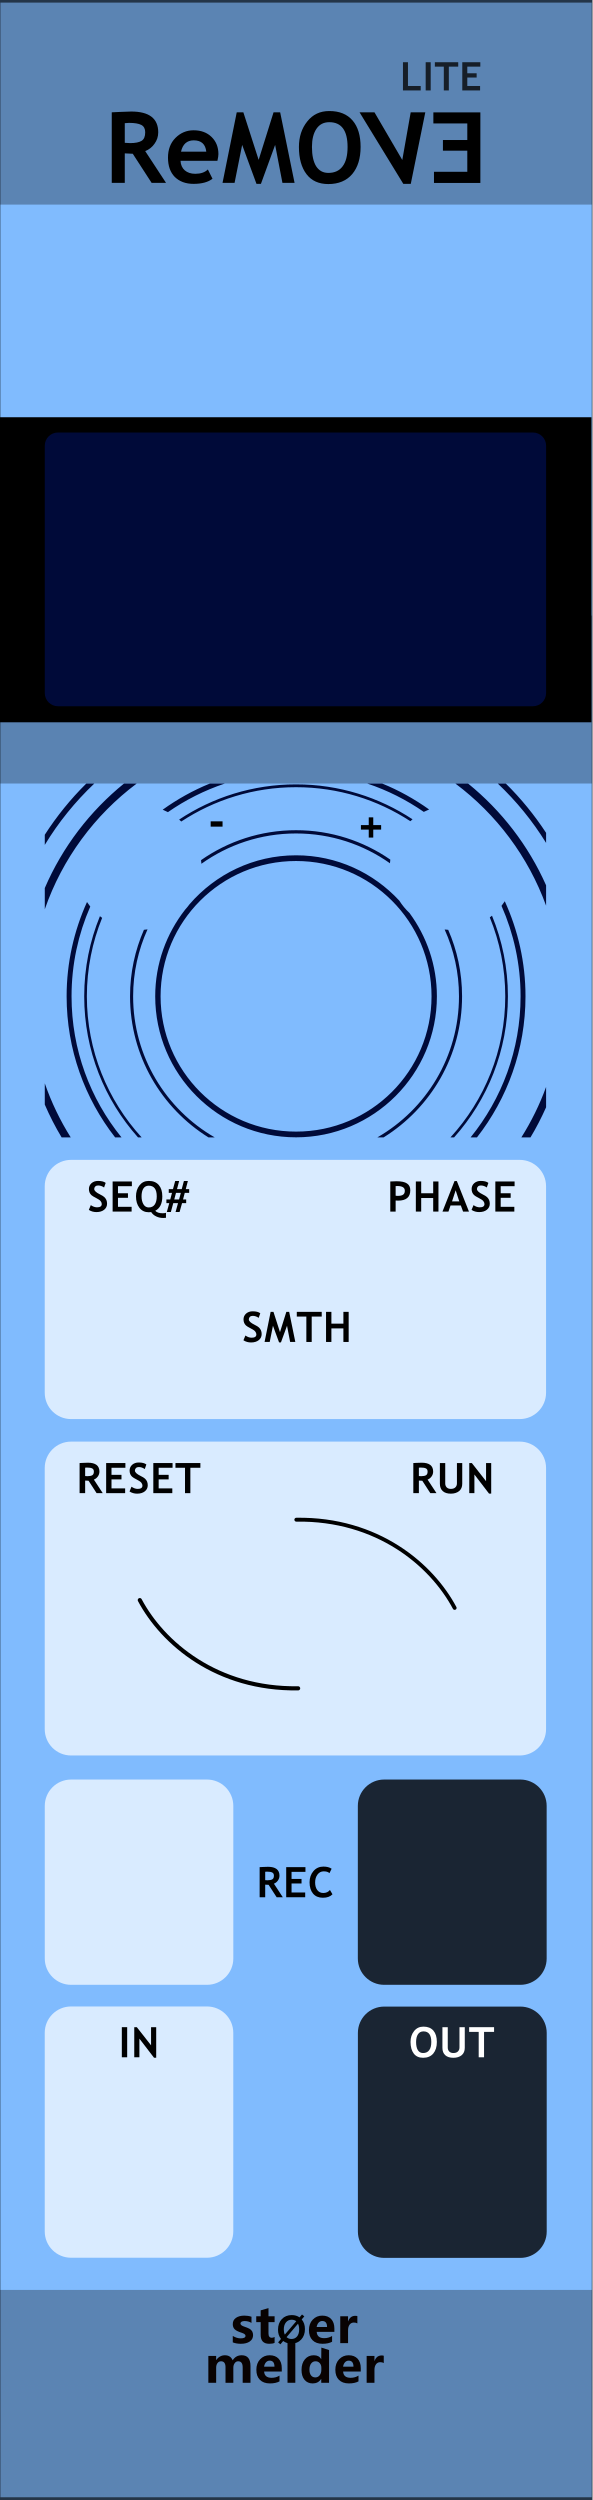
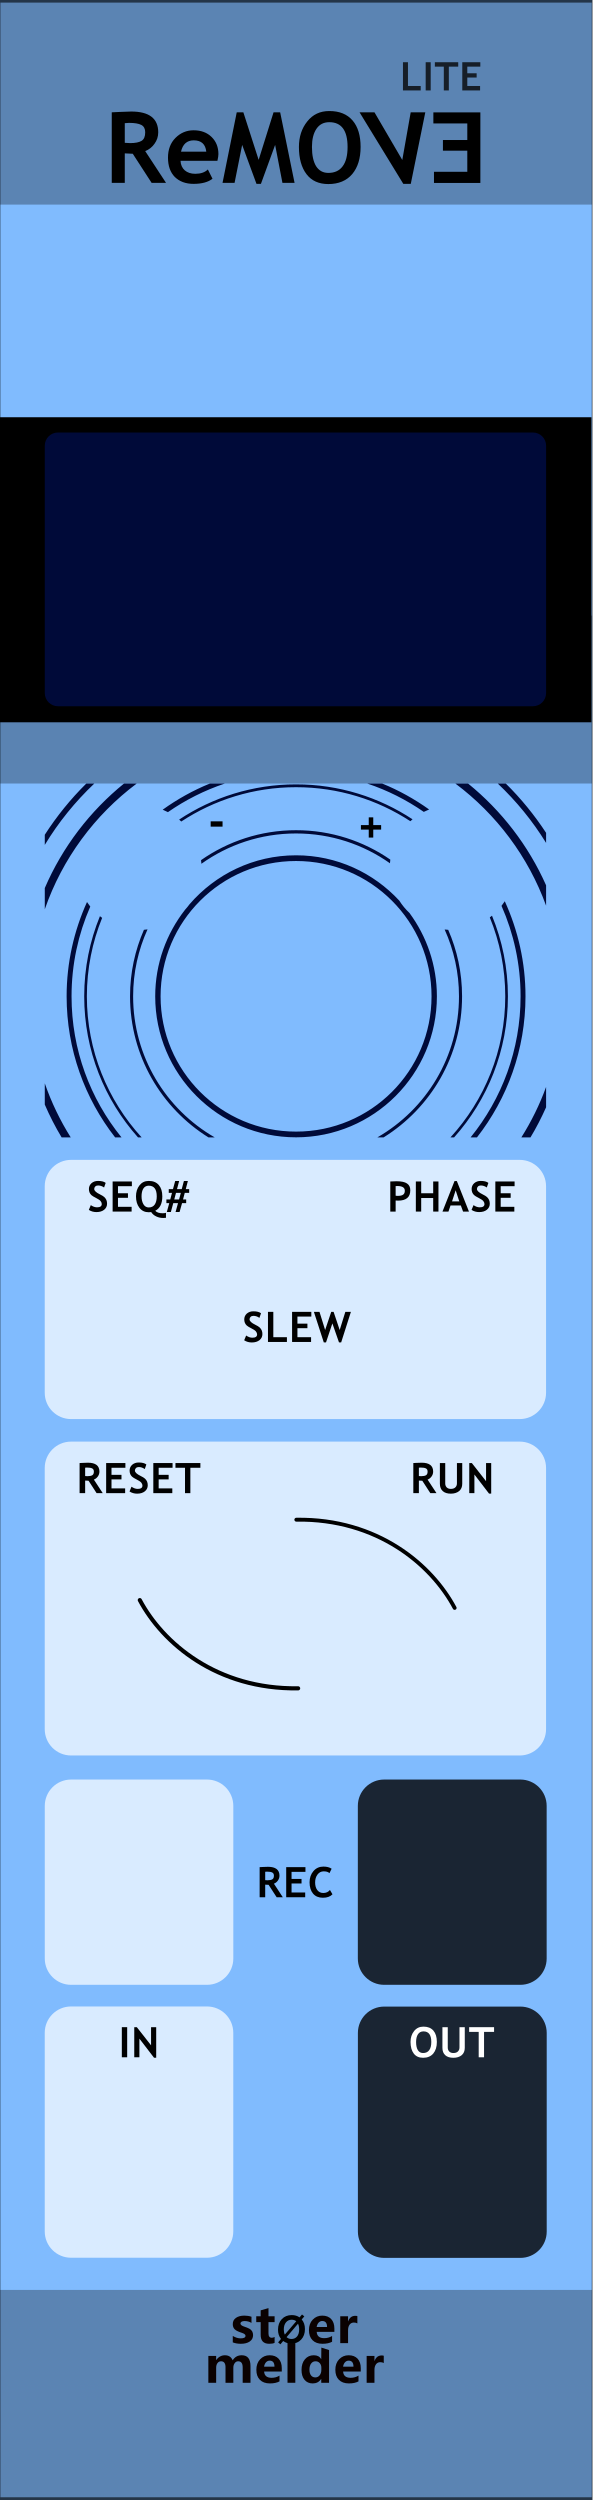
<svg xmlns="http://www.w3.org/2000/svg" width="100%" height="100%" viewBox="0 0 90 380" version="1.1" xml:space="preserve" style="fill-rule:evenodd;clip-rule:evenodd;stroke-linecap:round;stroke-linejoin:round;stroke-miterlimit:1.5;">
  <g id="panel" transform="matrix(0.834722,0,0,1.04324,-803.837,250.623)">
    <g transform="matrix(1.79701,0,0,0.958552,963,-240.242)">
      <rect x="0" y="0" width="60" height="380" style="fill:rgb(128,187,254);" />
    </g>
+     <g transform="matrix(0.637605,0,0,1.76292,982.149,-852.772)">
+       <rect x="-30.034" y="347.456" width="169.102" height="16.91" style="fill:rgb(4,4,4);fill-opacity:0.3;" />
+     </g>
+     <g transform="matrix(0.637605,0,0,1.81961,982.149,-538.829)">
+       <rect x="-30.034" y="347.456" width="169.102" height="16.91" style="fill:rgb(4,4,4);fill-opacity:0.3;" />
+     </g>
+     <g transform="matrix(4.81408,0,0,25.5659,783.013,-292.473)">
+       <rect x="37.388" y="2.043" width="22.397" height="14.247" style="fill:none;stroke:black;stroke-opacity:0.6;stroke-width:0.03px;" />
+     </g>
    <g transform="matrix(0.840359,0,0,0.840359,184.876,16.2108)">
      <g transform="matrix(1.198,0,0,0.958552,893.633,-224.914)">
        <g transform="matrix(9,0,0,9,64.0056,347.267)">
          <path d="M0.919,0L0.762,0L0.762,-0.308C0.762,-0.391 0.732,-0.432 0.671,-0.432C0.643,-0.432 0.62,-0.42 0.602,-0.395C0.583,-0.369 0.574,-0.339 0.574,-0.303L0.574,0L0.417,0L0.417,-0.312C0.417,-0.392 0.387,-0.432 0.327,-0.432C0.298,-0.432 0.274,-0.42 0.256,-0.396C0.238,-0.372 0.229,-0.341 0.229,-0.301L0.229,0L0.072,0L0.072,-0.54L0.229,-0.54L0.229,-0.456L0.231,-0.456C0.25,-0.486 0.275,-0.51 0.307,-0.528C0.338,-0.545 0.371,-0.553 0.405,-0.553C0.481,-0.553 0.533,-0.519 0.561,-0.451C0.603,-0.519 0.663,-0.553 0.743,-0.553C0.86,-0.553 0.919,-0.481 0.919,-0.335L0.919,0Z" style="fill:rgb(10,1,1);fill-rule:nonzero;" />
        </g>
        <g transform="matrix(9,0,0,9,72.978,347.267)">
          <path d="M0.551,-0.226L0.196,-0.226C0.201,-0.142 0.252,-0.1 0.347,-0.1C0.407,-0.1 0.459,-0.115 0.505,-0.144L0.505,-0.028C0.456,-0.001 0.391,0.013 0.312,0.013C0.226,0.013 0.159,-0.011 0.111,-0.06C0.063,-0.108 0.04,-0.176 0.04,-0.262C0.04,-0.348 0.065,-0.419 0.116,-0.472C0.167,-0.526 0.23,-0.553 0.307,-0.553C0.384,-0.553 0.443,-0.53 0.487,-0.484C0.53,-0.437 0.551,-0.374 0.551,-0.292L0.551,-0.226ZM0.404,-0.324C0.404,-0.405 0.372,-0.445 0.306,-0.445C0.279,-0.445 0.255,-0.434 0.234,-0.412C0.214,-0.39 0.201,-0.361 0.195,-0.324L0.404,-0.324Z" style="fill:rgb(10,1,1);fill-rule:nonzero;" />
        </g>
        <g transform="matrix(9,0,0,9,78.3513,347.267)">
          <rect x="0.069" y="-0.799" width="0.157" height="0.799" style="fill:rgb(10,1,1);fill-rule:nonzero;" />
        </g>
        <g transform="matrix(9,0,0,9,81.1494,347.267)">
          <path d="M0.593,0L0.436,0L0.436,-0.076L0.433,-0.076C0.395,-0.017 0.339,0.013 0.264,0.013C0.195,0.013 0.141,-0.011 0.1,-0.06C0.06,-0.108 0.04,-0.174 0.04,-0.258C0.04,-0.346 0.062,-0.418 0.108,-0.472C0.153,-0.526 0.212,-0.553 0.286,-0.553C0.356,-0.553 0.405,-0.528 0.433,-0.477L0.436,-0.477L0.438,-0.707L0.593,-0.658L0.593,0ZM0.438,-0.306C0.438,-0.342 0.427,-0.372 0.405,-0.396C0.383,-0.42 0.356,-0.432 0.323,-0.432C0.284,-0.432 0.254,-0.417 0.232,-0.386C0.21,-0.356 0.199,-0.315 0.199,-0.263C0.199,-0.213 0.21,-0.175 0.231,-0.148C0.252,-0.121 0.281,-0.108 0.318,-0.108C0.353,-0.108 0.382,-0.122 0.404,-0.15C0.427,-0.179 0.438,-0.215 0.438,-0.261L0.438,-0.306Z" style="fill:rgb(10,1,1);fill-rule:nonzero;" />
        </g>
        <g transform="matrix(9,0,0,9,87.2654,347.267)">
          <path d="M0.551,-0.226L0.196,-0.226C0.201,-0.142 0.252,-0.1 0.347,-0.1C0.407,-0.1 0.459,-0.115 0.505,-0.144L0.505,-0.028C0.456,-0.001 0.391,0.013 0.312,0.013C0.226,0.013 0.159,-0.011 0.111,-0.06C0.063,-0.108 0.04,-0.176 0.04,-0.262C0.04,-0.348 0.065,-0.419 0.116,-0.472C0.167,-0.526 0.23,-0.553 0.307,-0.553C0.384,-0.553 0.443,-0.53 0.487,-0.484C0.53,-0.437 0.551,-0.374 0.551,-0.292L0.551,-0.226ZM0.404,-0.324C0.404,-0.405 0.372,-0.445 0.306,-0.445C0.279,-0.445 0.255,-0.434 0.234,-0.412C0.214,-0.39 0.201,-0.361 0.195,-0.324L0.404,-0.324Z" style="fill:rgb(10,1,1);fill-rule:nonzero;" />
        </g>
        <g transform="matrix(9,0,0,9,92.6386,347.267)">
          <path d="M0.416,-0.397C0.397,-0.408 0.374,-0.414 0.346,-0.414C0.31,-0.414 0.282,-0.4 0.261,-0.373C0.24,-0.345 0.229,-0.308 0.229,-0.26L0.229,0L0.072,0L0.072,-0.54L0.229,-0.54L0.229,-0.438L0.231,-0.438C0.257,-0.512 0.305,-0.549 0.374,-0.549C0.392,-0.549 0.406,-0.547 0.416,-0.543L0.416,-0.397Z" style="fill:rgb(10,1,1);fill-rule:nonzero;" />
        </g>
      </g>
      <g transform="matrix(1.198,0,0,0.958552,893.495,-231.786)">
        <g transform="matrix(9,0,0,9,68.6657,347.267)">
          <path d="M0.058,-0.145C0.112,-0.112 0.165,-0.096 0.216,-0.096C0.281,-0.096 0.314,-0.113 0.314,-0.148C0.314,-0.173 0.287,-0.193 0.233,-0.21C0.166,-0.231 0.12,-0.254 0.095,-0.28C0.07,-0.305 0.058,-0.34 0.058,-0.383C0.058,-0.436 0.079,-0.478 0.122,-0.508C0.165,-0.538 0.221,-0.553 0.291,-0.553C0.34,-0.553 0.388,-0.546 0.434,-0.531L0.434,-0.407C0.392,-0.432 0.346,-0.444 0.295,-0.444C0.27,-0.444 0.25,-0.44 0.235,-0.431C0.22,-0.422 0.212,-0.41 0.212,-0.396C0.212,-0.371 0.235,-0.351 0.28,-0.335C0.329,-0.319 0.366,-0.304 0.39,-0.291C0.415,-0.278 0.434,-0.26 0.447,-0.238C0.459,-0.216 0.466,-0.191 0.466,-0.163C0.466,-0.107 0.444,-0.064 0.399,-0.033C0.354,-0.002 0.295,0.013 0.22,0.013C0.162,0.013 0.107,0.004 0.058,-0.015L0.058,-0.145Z" style="fill:rgb(10,1,1);fill-rule:nonzero;" />
        </g>
        <g transform="matrix(9,0,0,9,73.2436,347.267)">
          <path d="M0.39,-0.006C0.366,0.007 0.33,0.013 0.282,0.013C0.167,0.013 0.11,-0.047 0.11,-0.167L0.11,-0.422L0.021,-0.422L0.021,-0.54L0.11,-0.54L0.11,-0.659L0.267,-0.704L0.267,-0.54L0.39,-0.54L0.39,-0.422L0.267,-0.422L0.267,-0.195C0.267,-0.137 0.289,-0.108 0.335,-0.108C0.353,-0.108 0.371,-0.114 0.39,-0.124L0.39,-0.006Z" style="fill:rgb(10,1,1);fill-rule:nonzero;" />
        </g>
        <g transform="matrix(6.6,0,0,6.6,77.1051,347.267)">
          <path d="M0.106,0.032L0.043,-0.021L0.122,-0.115C0.067,-0.183 0.04,-0.268 0.04,-0.368C0.04,-0.487 0.075,-0.584 0.144,-0.658C0.213,-0.732 0.305,-0.769 0.418,-0.769C0.5,-0.769 0.571,-0.748 0.63,-0.706L0.698,-0.785L0.761,-0.733L0.689,-0.65C0.748,-0.581 0.778,-0.493 0.778,-0.384C0.778,-0.266 0.743,-0.17 0.674,-0.097C0.605,-0.023 0.516,0.013 0.406,0.013C0.32,0.013 0.246,-0.011 0.182,-0.059L0.106,0.032ZM0.54,-0.6C0.506,-0.628 0.463,-0.642 0.413,-0.642C0.349,-0.642 0.297,-0.617 0.258,-0.569C0.218,-0.52 0.199,-0.455 0.199,-0.375C0.199,-0.319 0.208,-0.273 0.227,-0.234L0.54,-0.6ZM0.275,-0.165C0.311,-0.131 0.356,-0.114 0.409,-0.114C0.473,-0.114 0.524,-0.137 0.563,-0.184C0.601,-0.231 0.62,-0.294 0.62,-0.374C0.62,-0.435 0.61,-0.488 0.588,-0.533L0.275,-0.165Z" style="fill-rule:nonzero;" />
        </g>
        <g transform="matrix(9,0,0,9,82.6053,347.267)">
          <path d="M0.551,-0.226L0.196,-0.226C0.201,-0.142 0.252,-0.1 0.347,-0.1C0.407,-0.1 0.459,-0.115 0.505,-0.144L0.505,-0.028C0.456,-0.001 0.391,0.013 0.312,0.013C0.226,0.013 0.159,-0.011 0.111,-0.06C0.063,-0.108 0.04,-0.176 0.04,-0.262C0.04,-0.348 0.065,-0.419 0.116,-0.472C0.167,-0.526 0.23,-0.553 0.307,-0.553C0.384,-0.553 0.443,-0.53 0.487,-0.484C0.53,-0.437 0.551,-0.374 0.551,-0.292L0.551,-0.226ZM0.404,-0.324C0.404,-0.405 0.372,-0.445 0.306,-0.445C0.279,-0.445 0.255,-0.434 0.234,-0.412C0.214,-0.39 0.201,-0.361 0.195,-0.324L0.404,-0.324Z" style="fill:rgb(10,1,1);fill-rule:nonzero;" />
        </g>
        <g transform="matrix(9,0,0,9,87.9786,347.267)">
          <path d="M0.416,-0.397C0.397,-0.408 0.374,-0.414 0.346,-0.414C0.31,-0.414 0.282,-0.4 0.261,-0.373C0.24,-0.345 0.229,-0.308 0.229,-0.26L0.229,0L0.072,0L0.072,-0.54L0.229,-0.54L0.229,-0.438L0.231,-0.438C0.257,-0.512 0.305,-0.549 0.374,-0.549C0.392,-0.549 0.406,-0.547 0.416,-0.543L0.416,-0.397Z" style="fill:rgb(10,1,1);fill-rule:nonzero;" />
        </g>
      </g>
    </g>
-     <g transform="matrix(0.637605,0,0,1.76292,982.149,-852.772)">
-       <rect x="-30.034" y="347.456" width="169.102" height="16.91" style="fill:rgb(4,4,4);fill-opacity:0.3;" />
-     </g>
-     <g transform="matrix(0.637605,0,0,1.81961,982.149,-538.829)">
-       <rect x="-30.034" y="347.456" width="169.102" height="16.91" style="fill:rgb(4,4,4);fill-opacity:0.3;" />
-     </g>
-     <g transform="matrix(0.637605,0,0,1.44687,982.149,-653.268)">
-       <rect x="-30.034" y="347.456" width="169.102" height="16.91" style="fill-opacity:0.3;" />
-     </g>
-     <g transform="matrix(4.81408,0,0,25.5659,783.013,-292.473)">
-       <rect x="37.388" y="2.043" width="22.397" height="14.247" style="fill:none;stroke:black;stroke-opacity:0.6;stroke-width:0.03px;" />
-     </g>
    <g transform="matrix(1,0,0,1,-53.5427,1.53318)">
      <g transform="matrix(1.198,0,0,0.958552,1033.44,-215.123)">
        <g transform="matrix(15,0,0,15,1.78687,0)">
          <path d="M0.477,0L0.286,-0.295C0.266,-0.296 0.24,-0.297 0.205,-0.299L0.205,0L0.073,0L0.073,-0.715C0.08,-0.715 0.108,-0.717 0.156,-0.719C0.204,-0.721 0.242,-0.723 0.271,-0.723C0.453,-0.723 0.544,-0.652 0.544,-0.512C0.544,-0.469 0.531,-0.431 0.506,-0.396C0.481,-0.361 0.45,-0.337 0.412,-0.322L0.623,0L0.477,0ZM0.205,-0.605L0.205,-0.406C0.229,-0.404 0.246,-0.403 0.259,-0.403C0.312,-0.403 0.351,-0.411 0.375,-0.426C0.4,-0.441 0.412,-0.47 0.412,-0.513C0.412,-0.548 0.399,-0.573 0.373,-0.587C0.346,-0.601 0.305,-0.608 0.248,-0.608C0.234,-0.608 0.22,-0.607 0.205,-0.605Z" style="fill-rule:nonzero;" />
        </g>
        <g transform="matrix(15,0,0,15,10.9495,0)">
          <path d="M0.533,-0.224L0.159,-0.224C0.161,-0.182 0.176,-0.15 0.202,-0.127C0.229,-0.104 0.264,-0.092 0.309,-0.092C0.364,-0.092 0.407,-0.107 0.436,-0.136L0.483,-0.042C0.44,-0.008 0.376,0.01 0.291,0.01C0.211,0.01 0.148,-0.014 0.101,-0.06C0.055,-0.107 0.032,-0.172 0.032,-0.256C0.032,-0.338 0.057,-0.405 0.108,-0.456C0.159,-0.507 0.22,-0.533 0.292,-0.533C0.367,-0.533 0.428,-0.51 0.474,-0.465C0.52,-0.42 0.543,-0.362 0.543,-0.292C0.543,-0.277 0.54,-0.254 0.533,-0.224ZM0.164,-0.316L0.42,-0.316C0.412,-0.392 0.37,-0.431 0.293,-0.431C0.224,-0.431 0.181,-0.392 0.164,-0.316Z" style="fill-rule:nonzero;" />
        </g>
        <g transform="matrix(15,0,0,15,19.5701,0)">
          <path d="M0.74,0L0.617,0L0.543,-0.385L0.399,0.01L0.354,0.01L0.209,-0.385L0.132,0L0.01,0L0.154,-0.715L0.221,-0.715L0.376,-0.233L0.527,-0.715L0.594,-0.715L0.74,0Z" style="fill-rule:nonzero;" />
        </g>
        <g transform="matrix(15,0,0,15,30.7468,0)">
          <path d="M0.039,-0.364C0.039,-0.466 0.067,-0.552 0.123,-0.622C0.179,-0.693 0.253,-0.728 0.347,-0.728C0.45,-0.728 0.528,-0.696 0.583,-0.632C0.637,-0.569 0.664,-0.479 0.664,-0.364C0.664,-0.249 0.636,-0.157 0.579,-0.089C0.522,-0.022 0.441,0.012 0.337,0.012C0.241,0.012 0.167,-0.021 0.116,-0.088C0.065,-0.155 0.039,-0.247 0.039,-0.364ZM0.171,-0.364C0.171,-0.28 0.185,-0.215 0.213,-0.169C0.242,-0.124 0.283,-0.101 0.337,-0.101C0.4,-0.101 0.449,-0.123 0.482,-0.168C0.516,-0.213 0.532,-0.278 0.532,-0.364C0.532,-0.531 0.47,-0.615 0.347,-0.615C0.29,-0.615 0.247,-0.593 0.216,-0.547C0.186,-0.502 0.171,-0.441 0.171,-0.364Z" style="fill-rule:nonzero;" />
        </g>
        <g transform="matrix(1.08,0,0.212557,1,-3.42363,0)">
          <g transform="matrix(15,0,0,15,42.7937,0)">
            <path d="M0.34,0.01L0.27,0.01L0.002,-0.715L0.142,-0.715L0.308,-0.232L0.482,-0.715L0.619,-0.715L0.34,0.01Z" style="fill-rule:nonzero;" />
          </g>
        </g>
      </g>
      <g transform="matrix(-1.24846,0,0,0.958552,1137.88,-215.113)">
        <g transform="matrix(15,0,0,15,26.031,0)">
          <path d="M0.2,-0.603L0.2,-0.435L0.437,-0.435L0.437,-0.327L0.2,-0.327L0.2,-0.113L0.524,-0.113L0.524,0L0.073,0L0.073,-0.715L0.53,-0.715L0.53,-0.603L0.2,-0.603Z" style="fill-rule:nonzero;" />
        </g>
      </g>
    </g>
    <g transform="matrix(1.198,0,0,0.958552,949.063,-278.202)">
      <g transform="matrix(6,0,0,6,72.4448,53.3564)">
        <path d="M0.073,0L0.073,-0.715L0.2,-0.715L0.2,-0.113L0.523,-0.113L0.523,0L0.073,0Z" style="fill:rgb(5,5,5);fill-opacity:0.8;fill-rule:nonzero;" />
      </g>
      <g transform="matrix(6,0,0,6,75.8812,53.3564)">
        <rect x="0.076" y="-0.715" width="0.127" height="0.715" style="fill:rgb(5,5,5);fill-opacity:0.8;fill-rule:nonzero;" />
      </g>
      <g transform="matrix(6,0,0,6,77.6711,53.3564)">
        <path d="M0.364,-0.603L0.364,0L0.237,0L0.237,-0.603L0.01,-0.603L0.01,-0.715L0.602,-0.715L0.602,-0.603L0.364,-0.603Z" style="fill:rgb(5,5,5);fill-opacity:0.8;fill-rule:nonzero;" />
      </g>
      <g transform="matrix(6,0,0,6,81.462,53.3564)">
        <path d="M0.2,-0.603L0.2,-0.435L0.437,-0.435L0.437,-0.327L0.2,-0.327L0.2,-0.113L0.524,-0.113L0.524,0L0.073,0L0.073,-0.715L0.53,-0.715L0.53,-0.603L0.2,-0.603Z" style="fill:rgb(5,5,5);fill-opacity:0.8;fill-rule:nonzero;" />
      </g>
    </g>
+     <g transform="matrix(0.637605,0,0,1.44687,982.149,-653.268)">
+       <rect x="-30.034" y="347.456" width="169.102" height="16.91" style="fill-opacity:0.3;" />
+     </g>
    <g transform="matrix(0.5054,0,0,1.3673,1025.59,-25.7084)">
      <path d="M73.138,59.728C73.138,58.18 68.889,56.924 63.656,56.924L14.589,56.924C9.355,56.924 5.107,58.18 5.107,59.728L5.107,80.9C5.107,82.447 9.355,83.704 14.589,83.704L63.656,83.704C68.889,83.704 73.138,82.447 73.138,80.9L73.138,59.728Z" style="fill-opacity:0.8;" />
    </g>
    <g transform="matrix(1.198,0,0,0.958552,995.641,9.76887)">
      <g transform="matrix(6.4,0,0,6.4,34.9056,51.8924)">
        <path d="M0.039,-0.364C0.039,-0.466 0.067,-0.552 0.123,-0.622C0.179,-0.693 0.253,-0.728 0.347,-0.728C0.45,-0.728 0.528,-0.696 0.583,-0.632C0.637,-0.569 0.664,-0.479 0.664,-0.364C0.664,-0.249 0.636,-0.157 0.579,-0.089C0.522,-0.022 0.441,0.012 0.337,0.012C0.241,0.012 0.167,-0.021 0.116,-0.088C0.065,-0.155 0.039,-0.247 0.039,-0.364ZM0.171,-0.364C0.171,-0.28 0.185,-0.215 0.213,-0.169C0.242,-0.124 0.283,-0.101 0.337,-0.101C0.4,-0.101 0.449,-0.123 0.482,-0.168C0.516,-0.213 0.532,-0.278 0.532,-0.364C0.532,-0.531 0.47,-0.615 0.347,-0.615C0.29,-0.615 0.247,-0.593 0.216,-0.547C0.186,-0.502 0.171,-0.441 0.171,-0.364Z" style="fill:white;fill-rule:nonzero;" />
      </g>
      <g transform="matrix(6.4,0,0,6.4,39.5336,51.8924)">
        <path d="M0.073,-0.715L0.2,-0.715L0.2,-0.23C0.2,-0.192 0.212,-0.161 0.235,-0.137C0.259,-0.113 0.291,-0.101 0.332,-0.101C0.378,-0.101 0.414,-0.112 0.439,-0.136C0.465,-0.16 0.478,-0.192 0.478,-0.233L0.478,-0.715L0.604,-0.715L0.604,-0.223C0.604,-0.15 0.58,-0.092 0.531,-0.05C0.481,-0.009 0.415,0.012 0.333,0.012C0.25,0.012 0.186,-0.008 0.141,-0.049C0.096,-0.09 0.073,-0.148 0.073,-0.224L0.073,-0.715Z" style="fill:white;fill-rule:nonzero;" />
      </g>
      <g transform="matrix(6.4,0,0,6.4,43.9991,51.8924)">
        <path d="M0.364,-0.603L0.364,0L0.237,0L0.237,-0.603L0.01,-0.603L0.01,-0.715L0.602,-0.715L0.602,-0.603L0.364,-0.603Z" style="fill:white;fill-rule:nonzero;" />
      </g>
    </g>
    <g transform="matrix(0.504663,0,0,1.36716,968.569,-25.7187)">
      <path d="M73.138,59.728C73.138,58.18 68.883,56.924 63.642,56.924L14.602,56.924C9.362,56.924 5.107,58.18 5.107,59.728L5.107,80.899C5.107,82.447 9.362,83.704 14.602,83.704L63.642,83.704C68.883,83.704 73.138,82.447 73.138,80.899L73.138,59.728Z" style="fill:white;fill-opacity:0.7;" />
    </g>
    <g transform="matrix(1.198,0,0,0.958552,938.901,9.76887)">
      <g transform="matrix(6.4,0,0,6.4,38.1466,51.8924)">
        <rect x="0.076" y="-0.715" width="0.127" height="0.715" style="fill-rule:nonzero;" />
      </g>
      <g transform="matrix(6.4,0,0,6.4,40.0559,51.8924)">
        <path d="M0.542,0.01L0.195,-0.443L0.195,0L0.073,0L0.073,-0.715L0.134,-0.715L0.472,-0.284L0.472,-0.715L0.594,-0.715L0.594,0.01L0.542,0.01Z" style="fill-rule:nonzero;" />
      </g>
    </g>
    <g transform="matrix(0.5054,0,0,1.1169,1025.58,-44.5347)">
      <path d="M73.138,60.357C73.138,58.462 68.889,56.924 63.656,56.924L14.589,56.924C9.355,56.924 5.107,58.462 5.107,60.357L5.107,80.271C5.107,82.166 9.355,83.704 14.589,83.704L63.656,83.704C68.889,83.704 73.138,82.166 73.138,80.271L73.138,60.357Z" style="fill-opacity:0.8;" />
    </g>
    <g transform="matrix(0.504663,0,0,1.1169,968.576,-44.5347)">
      <path d="M73.138,60.357C73.138,58.462 68.883,56.924 63.642,56.924L14.602,56.924C9.362,56.924 5.107,58.462 5.107,60.357L5.107,80.271C5.107,82.166 9.362,83.704 14.602,83.704L63.642,83.704C68.883,83.704 73.138,82.166 73.138,80.271L73.138,60.357Z" style="fill:white;fill-opacity:0.7;" />
    </g>
    <g transform="matrix(1.198,0,0,0.958552,967.339,-13.5484)">
      <g transform="matrix(6.4,0,0,6.4,35.3764,51.8924)">
        <path d="M0.477,0L0.286,-0.295C0.266,-0.296 0.24,-0.297 0.205,-0.299L0.205,0L0.073,0L0.073,-0.715C0.08,-0.715 0.108,-0.717 0.156,-0.719C0.204,-0.721 0.242,-0.723 0.271,-0.723C0.453,-0.723 0.544,-0.652 0.544,-0.512C0.544,-0.469 0.531,-0.431 0.506,-0.396C0.481,-0.361 0.45,-0.337 0.412,-0.322L0.623,0L0.477,0ZM0.205,-0.605L0.205,-0.406C0.229,-0.404 0.246,-0.403 0.259,-0.403C0.312,-0.403 0.351,-0.411 0.375,-0.426C0.4,-0.441 0.412,-0.47 0.412,-0.513C0.412,-0.548 0.399,-0.573 0.373,-0.587C0.346,-0.601 0.305,-0.608 0.248,-0.608C0.234,-0.608 0.22,-0.607 0.205,-0.605Z" style="fill-rule:nonzero;" />
      </g>
      <g transform="matrix(6.4,0,0,6.4,39.4137,51.8924)">
        <path d="M0.2,-0.603L0.2,-0.435L0.437,-0.435L0.437,-0.327L0.2,-0.327L0.2,-0.113L0.524,-0.113L0.524,0L0.073,0L0.073,-0.715L0.53,-0.715L0.53,-0.603L0.2,-0.603Z" style="fill-rule:nonzero;" />
      </g>
      <g transform="matrix(6.4,0,0,6.4,43.1824,51.8924)">
        <path d="M0.563,-0.677L0.511,-0.572C0.483,-0.601 0.437,-0.615 0.375,-0.615C0.315,-0.615 0.266,-0.59 0.228,-0.54C0.19,-0.49 0.171,-0.427 0.171,-0.35C0.171,-0.274 0.189,-0.213 0.224,-0.168C0.259,-0.123 0.306,-0.101 0.365,-0.101C0.433,-0.101 0.485,-0.125 0.523,-0.173L0.583,-0.07C0.531,-0.015 0.455,0.012 0.355,0.012C0.255,0.012 0.177,-0.021 0.122,-0.086C0.067,-0.152 0.039,-0.242 0.039,-0.355C0.039,-0.461 0.07,-0.55 0.131,-0.621C0.192,-0.692 0.271,-0.728 0.367,-0.728C0.449,-0.728 0.514,-0.711 0.563,-0.677Z" style="fill-rule:nonzero;" />
      </g>
    </g>
    <g transform="matrix(1.34186,0,0,1.41025,964.293,-151.519)">
      <path d="M73.138,59.642C73.138,58.142 71.537,56.924 69.566,56.924L8.678,56.924C6.707,56.924 5.107,58.142 5.107,59.642L5.107,80.985C5.107,82.486 6.707,83.704 8.678,83.704L69.566,83.704C71.537,83.704 73.138,82.486 73.138,80.985L73.138,59.642Z" style="fill:white;fill-opacity:0.7;" />
    </g>
    <g transform="matrix(1.198,0,0,0.958552,938.809,-113.45)">
      <g transform="matrix(6.4,0,0,6.4,33.4452,51.8924)">
        <path d="M0.039,-0.04L0.086,-0.153C0.136,-0.118 0.185,-0.101 0.234,-0.101C0.308,-0.101 0.346,-0.127 0.346,-0.179C0.346,-0.203 0.337,-0.226 0.319,-0.249C0.302,-0.271 0.266,-0.295 0.211,-0.323C0.156,-0.351 0.119,-0.373 0.1,-0.391C0.081,-0.409 0.066,-0.43 0.056,-0.454C0.046,-0.479 0.041,-0.506 0.041,-0.535C0.041,-0.59 0.061,-0.636 0.101,-0.673C0.142,-0.709 0.194,-0.728 0.257,-0.728C0.34,-0.728 0.401,-0.712 0.439,-0.681L0.401,-0.572C0.356,-0.604 0.309,-0.62 0.26,-0.62C0.23,-0.62 0.208,-0.612 0.192,-0.596C0.176,-0.581 0.167,-0.561 0.167,-0.536C0.167,-0.495 0.213,-0.452 0.304,-0.408C0.352,-0.385 0.386,-0.363 0.407,-0.344C0.428,-0.324 0.444,-0.301 0.456,-0.275C0.467,-0.248 0.472,-0.219 0.472,-0.187C0.472,-0.129 0.449,-0.081 0.404,-0.044C0.358,-0.007 0.297,0.012 0.22,0.012C0.153,0.012 0.093,-0.005 0.039,-0.04Z" style="fill-rule:nonzero;" />
      </g>
      <g transform="matrix(6.4,0,0,6.4,36.8451,51.8924)">
        <path d="M0.2,-0.603L0.2,-0.435L0.437,-0.435L0.437,-0.327L0.2,-0.327L0.2,-0.113L0.524,-0.113L0.524,0L0.073,0L0.073,-0.715L0.53,-0.715L0.53,-0.603L0.2,-0.603Z" style="fill-rule:nonzero;" />
      </g>
      <g transform="matrix(6.4,0,0,6.4,40.6137,51.8924)">
        <path d="M0.751,0.148C0.73,0.151 0.708,0.152 0.686,0.152C0.625,0.152 0.57,0.14 0.519,0.115C0.468,0.091 0.428,0.056 0.4,0.012C0.388,0.014 0.368,0.016 0.342,0.016C0.248,0.016 0.174,-0.02 0.12,-0.09C0.066,-0.16 0.039,-0.251 0.039,-0.361C0.039,-0.466 0.067,-0.553 0.122,-0.623C0.177,-0.693 0.25,-0.728 0.342,-0.728C0.445,-0.728 0.524,-0.696 0.58,-0.631C0.636,-0.566 0.664,-0.477 0.664,-0.361C0.664,-0.19 0.608,-0.076 0.496,-0.019C0.532,0.02 0.59,0.04 0.673,0.04C0.703,0.04 0.729,0.036 0.751,0.03L0.751,0.148ZM0.171,-0.361C0.171,-0.286 0.186,-0.224 0.216,-0.173C0.246,-0.123 0.288,-0.098 0.342,-0.098C0.404,-0.098 0.452,-0.121 0.484,-0.167C0.516,-0.213 0.532,-0.278 0.532,-0.361C0.532,-0.53 0.469,-0.615 0.342,-0.615C0.286,-0.615 0.243,-0.592 0.214,-0.547C0.185,-0.502 0.171,-0.44 0.171,-0.361Z" style="fill-rule:nonzero;" />
      </g>
      <g transform="matrix(6.4,0,0,6.4,45.2792,51.8924)">
        <path d="M0.573,-0.444L0.468,-0.444L0.427,-0.288L0.502,-0.288L0.502,-0.2L0.404,-0.2L0.345,0.01L0.25,0.01L0.308,-0.2L0.195,-0.2L0.138,0.01L0.042,0.01L0.1,-0.2L0.032,-0.2L0.032,-0.288L0.124,-0.288L0.165,-0.444L0.088,-0.444L0.088,-0.533L0.188,-0.533L0.241,-0.726L0.335,-0.726L0.284,-0.533L0.396,-0.533L0.448,-0.726L0.542,-0.726L0.492,-0.533L0.573,-0.533L0.573,-0.444ZM0.375,-0.444L0.26,-0.444L0.219,-0.288L0.333,-0.288L0.375,-0.444Z" style="fill-rule:nonzero;" />
      </g>
    </g>
    <g transform="matrix(1.198,0,0,0.958552,995.854,-113.45)">
      <g transform="matrix(6.4,0,0,6.4,31.4327,51.8924)">
        <path d="M0.2,-0.263L0.2,0L0.073,0L0.073,-0.715C0.158,-0.718 0.207,-0.72 0.222,-0.72C0.335,-0.72 0.417,-0.703 0.469,-0.668C0.522,-0.634 0.548,-0.579 0.548,-0.506C0.548,-0.342 0.451,-0.26 0.258,-0.26C0.243,-0.26 0.224,-0.261 0.2,-0.263ZM0.2,-0.605L0.2,-0.376C0.222,-0.374 0.239,-0.373 0.251,-0.373C0.309,-0.373 0.351,-0.382 0.378,-0.402C0.405,-0.421 0.418,-0.452 0.418,-0.496C0.418,-0.57 0.358,-0.607 0.239,-0.607C0.225,-0.607 0.213,-0.607 0.2,-0.605Z" style="fill-rule:nonzero;" />
      </g>
      <g transform="matrix(6.4,0,0,6.4,35.317,51.8924)">
        <path d="M0.485,0L0.485,-0.322L0.2,-0.322L0.2,0L0.073,0L0.073,-0.715L0.2,-0.715L0.2,-0.435L0.485,-0.435L0.485,-0.715L0.61,-0.715L0.61,0L0.485,0Z" style="fill-rule:nonzero;" />
      </g>
      <g transform="matrix(6.4,0,0,6.4,39.82,51.8924)">
        <path d="M0.491,0L0.438,-0.145L0.193,-0.145L0.144,0L0.002,0L0.288,-0.725L0.343,-0.725L0.631,0L0.491,0ZM0.315,-0.506L0.229,-0.242L0.401,-0.242L0.315,-0.506Z" style="fill-rule:nonzero;" />
      </g>
      <g transform="matrix(6.4,0,0,6.4,44.0011,51.8924)">
        <path d="M0.039,-0.04L0.086,-0.153C0.136,-0.118 0.185,-0.101 0.234,-0.101C0.308,-0.101 0.346,-0.127 0.346,-0.179C0.346,-0.203 0.337,-0.226 0.319,-0.249C0.302,-0.271 0.266,-0.295 0.211,-0.323C0.156,-0.351 0.119,-0.373 0.1,-0.391C0.081,-0.409 0.066,-0.43 0.056,-0.454C0.046,-0.479 0.041,-0.506 0.041,-0.535C0.041,-0.59 0.061,-0.636 0.101,-0.673C0.142,-0.709 0.194,-0.728 0.257,-0.728C0.34,-0.728 0.401,-0.712 0.439,-0.681L0.401,-0.572C0.356,-0.604 0.309,-0.62 0.26,-0.62C0.23,-0.62 0.208,-0.612 0.192,-0.596C0.176,-0.581 0.167,-0.561 0.167,-0.536C0.167,-0.495 0.213,-0.452 0.304,-0.408C0.352,-0.385 0.386,-0.363 0.407,-0.344C0.428,-0.324 0.444,-0.301 0.456,-0.275C0.467,-0.248 0.472,-0.219 0.472,-0.187C0.472,-0.129 0.449,-0.081 0.404,-0.044C0.358,-0.007 0.297,0.012 0.22,0.012C0.153,0.012 0.093,-0.005 0.039,-0.04Z" style="fill-rule:nonzero;" />
      </g>
      <g transform="matrix(6.4,0,0,6.4,47.401,51.8924)">
        <path d="M0.2,-0.603L0.2,-0.435L0.437,-0.435L0.437,-0.327L0.2,-0.327L0.2,-0.113L0.524,-0.113L0.524,0L0.073,0L0.073,-0.715L0.53,-0.715L0.53,-0.603L0.2,-0.603Z" style="fill-rule:nonzero;" />
      </g>
    </g>
    <g transform="matrix(1.198,0,0,0.958552,967.639,-94.4533)">
-       <g transform="matrix(6.4,0,0,6.4,32.8796,51.8924)">
-         <path d="M0.039,-0.04L0.086,-0.153C0.136,-0.118 0.185,-0.101 0.234,-0.101C0.308,-0.101 0.346,-0.127 0.346,-0.179C0.346,-0.203 0.337,-0.226 0.319,-0.249C0.302,-0.271 0.266,-0.295 0.211,-0.323C0.156,-0.351 0.119,-0.373 0.1,-0.391C0.081,-0.409 0.066,-0.43 0.056,-0.454C0.046,-0.479 0.041,-0.506 0.041,-0.535C0.041,-0.59 0.061,-0.636 0.101,-0.673C0.142,-0.709 0.194,-0.728 0.257,-0.728C0.34,-0.728 0.401,-0.712 0.439,-0.681L0.401,-0.572C0.356,-0.604 0.309,-0.62 0.26,-0.62C0.23,-0.62 0.208,-0.612 0.192,-0.596C0.176,-0.581 0.167,-0.561 0.167,-0.536C0.167,-0.495 0.213,-0.452 0.304,-0.408C0.352,-0.385 0.386,-0.363 0.407,-0.344C0.428,-0.324 0.444,-0.301 0.456,-0.275C0.467,-0.248 0.472,-0.219 0.472,-0.187C0.472,-0.129 0.449,-0.081 0.404,-0.044C0.358,-0.007 0.297,0.012 0.22,0.012C0.153,0.012 0.093,-0.005 0.039,-0.04Z" style="fill-rule:nonzero;" />
-       </g>
-       <g transform="matrix(6.4,0,0,6.4,36.2794,51.8924)">
-         <path d="M0.74,0L0.617,0L0.543,-0.385L0.399,0.01L0.354,0.01L0.209,-0.385L0.132,0L0.01,0L0.154,-0.715L0.221,-0.715L0.376,-0.233L0.527,-0.715L0.594,-0.715L0.74,0Z" style="fill-rule:nonzero;" />
-       </g>
-       <g transform="matrix(6.4,0,0,6.4,41.1762,51.8924)">
-         <path d="M0.364,-0.603L0.364,0L0.237,0L0.237,-0.603L0.01,-0.603L0.01,-0.715L0.602,-0.715L0.602,-0.603L0.364,-0.603Z" style="fill-rule:nonzero;" />
-       </g>
-       <g transform="matrix(6.4,0,0,6.4,45.2198,51.8924)">
-         <path d="M0.485,0L0.485,-0.322L0.2,-0.322L0.2,0L0.073,0L0.073,-0.715L0.2,-0.715L0.2,-0.435L0.485,-0.435L0.485,-0.715L0.61,-0.715L0.61,0L0.485,0Z" style="fill-rule:nonzero;" />
+       <g transform="matrix(6.4,0,0,6.4,32.9921,51.8924)">
+         <path d="M0.039,-0.04L0.086,-0.153C0.136,-0.118 0.185,-0.101 0.234,-0.101C0.308,-0.101 0.346,-0.127 0.346,-0.179C0.346,-0.203 0.337,-0.226 0.319,-0.249C0.302,-0.271 0.266,-0.295 0.211,-0.323C0.156,-0.351 0.119,-0.373 0.1,-0.391C0.081,-0.409 0.066,-0.43 0.056,-0.454C0.046,-0.479 0.041,-0.506 0.041,-0.535C0.041,-0.59 0.061,-0.636 0.101,-0.673C0.142,-0.709 0.194,-0.728 0.257,-0.728C0.34,-0.728 0.401,-0.712 0.439,-0.681L0.401,-0.572C0.356,-0.604 0.309,-0.62 0.26,-0.62C0.23,-0.62 0.208,-0.612 0.192,-0.596C0.176,-0.581 0.167,-0.561 0.167,-0.536C0.167,-0.495 0.213,-0.452 0.304,-0.408C0.352,-0.385 0.386,-0.363 0.407,-0.344C0.428,-0.324 0.444,-0.301 0.456,-0.275C0.467,-0.248 0.472,-0.219 0.472,-0.187C0.472,-0.129 0.449,-0.081 0.404,-0.044C0.358,-0.007 0.297,0.012 0.22,0.012C0.153,0.012 0.093,-0.005 0.039,-0.04Z" style="fill-rule:nonzero;" />
+       </g>
+       <g transform="matrix(6.4,0,0,6.4,36.3919,51.8924)">
+         <path d="M0.073,0L0.073,-0.715L0.2,-0.715L0.2,-0.113L0.523,-0.113L0.523,0L0.073,0Z" style="fill-rule:nonzero;" />
+       </g>
+       <g transform="matrix(6.4,0,0,6.4,40.0574,51.8924)">
+         <path d="M0.2,-0.603L0.2,-0.435L0.437,-0.435L0.437,-0.327L0.2,-0.327L0.2,-0.113L0.524,-0.113L0.524,0L0.073,0L0.073,-0.715L0.53,-0.715L0.53,-0.603L0.2,-0.603Z" style="fill-rule:nonzero;" />
+       </g>
+       <g transform="matrix(6.4,0,0,6.4,43.8261,51.8924)">
+         <path d="M0.65,0.01L0.598,0.01L0.441,-0.441L0.29,0.01L0.237,0.01L0.002,-0.715L0.135,-0.715L0.269,-0.284L0.414,-0.715L0.47,-0.715L0.615,-0.284L0.749,-0.715L0.881,-0.715L0.65,0.01Z" style="fill-rule:nonzero;" />
      </g>
    </g>
    <g transform="matrix(1.58488,0,0,1.65967,954.787,-273.918)">
      <rect x="5.107" y="56.924" width="68.031" height="26.78" />
    </g>
    <g transform="matrix(1.34186,0,0,1.4893,964.301,-261.996)">
      <path d="M73.138,58.211C73.138,57.5 72.337,56.924 71.352,56.924L6.892,56.924C5.907,56.924 5.107,57.5 5.107,58.211L5.107,82.417C5.107,83.127 5.907,83.704 6.892,83.704L71.352,83.704C72.337,83.704 73.138,83.127 73.138,82.417L73.138,58.211Z" style="fill:rgb(0,10,57);" />
    </g>
    <g transform="matrix(1.34186,0,0,1.70772,964.293,-127.403)">
      <path d="M73.138,59.169C73.138,57.93 71.537,56.924 69.566,56.924L8.678,56.924C6.707,56.924 5.107,57.93 5.107,59.169L5.107,81.459C5.107,82.698 6.707,83.704 8.678,83.704L69.566,83.704C71.537,83.704 73.138,82.698 73.138,81.459L73.138,59.169Z" style="fill:white;fill-opacity:0.7;" />
    </g>
    <g transform="matrix(1.198,0,0,0.958552,938.362,-72.4244)">
      <g transform="matrix(6.4,0,0,6.4,32.1965,51.8924)">
        <path d="M0.477,0L0.286,-0.295C0.266,-0.296 0.24,-0.297 0.205,-0.299L0.205,0L0.073,0L0.073,-0.715C0.08,-0.715 0.108,-0.717 0.156,-0.719C0.204,-0.721 0.242,-0.723 0.271,-0.723C0.453,-0.723 0.544,-0.652 0.544,-0.512C0.544,-0.469 0.531,-0.431 0.506,-0.396C0.481,-0.361 0.45,-0.337 0.412,-0.322L0.623,0L0.477,0ZM0.205,-0.605L0.205,-0.406C0.229,-0.404 0.246,-0.403 0.259,-0.403C0.312,-0.403 0.351,-0.411 0.375,-0.426C0.4,-0.441 0.412,-0.47 0.412,-0.513C0.412,-0.548 0.399,-0.573 0.373,-0.587C0.346,-0.601 0.305,-0.608 0.248,-0.608C0.234,-0.608 0.22,-0.607 0.205,-0.605Z" style="fill-rule:nonzero;" />
      </g>
      <g transform="matrix(6.4,0,0,6.4,36.2339,51.8924)">
        <path d="M0.2,-0.603L0.2,-0.435L0.437,-0.435L0.437,-0.327L0.2,-0.327L0.2,-0.113L0.524,-0.113L0.524,0L0.073,0L0.073,-0.715L0.53,-0.715L0.53,-0.603L0.2,-0.603Z" style="fill-rule:nonzero;" />
      </g>
      <g transform="matrix(6.4,0,0,6.4,40.0025,51.8924)">
        <path d="M0.039,-0.04L0.086,-0.153C0.136,-0.118 0.185,-0.101 0.234,-0.101C0.308,-0.101 0.346,-0.127 0.346,-0.179C0.346,-0.203 0.337,-0.226 0.319,-0.249C0.302,-0.271 0.266,-0.295 0.211,-0.323C0.156,-0.351 0.119,-0.373 0.1,-0.391C0.081,-0.409 0.066,-0.43 0.056,-0.454C0.046,-0.479 0.041,-0.506 0.041,-0.535C0.041,-0.59 0.061,-0.636 0.101,-0.673C0.142,-0.709 0.194,-0.728 0.257,-0.728C0.34,-0.728 0.401,-0.712 0.439,-0.681L0.401,-0.572C0.356,-0.604 0.309,-0.62 0.26,-0.62C0.23,-0.62 0.208,-0.612 0.192,-0.596C0.176,-0.581 0.167,-0.561 0.167,-0.536C0.167,-0.495 0.213,-0.452 0.304,-0.408C0.352,-0.385 0.386,-0.363 0.407,-0.344C0.428,-0.324 0.444,-0.301 0.456,-0.275C0.467,-0.248 0.472,-0.219 0.472,-0.187C0.472,-0.129 0.449,-0.081 0.404,-0.044C0.358,-0.007 0.297,0.012 0.22,0.012C0.153,0.012 0.093,-0.005 0.039,-0.04Z" style="fill-rule:nonzero;" />
      </g>
      <g transform="matrix(6.4,0,0,6.4,43.4024,51.8924)">
        <path d="M0.2,-0.603L0.2,-0.435L0.437,-0.435L0.437,-0.327L0.2,-0.327L0.2,-0.113L0.524,-0.113L0.524,0L0.073,0L0.073,-0.715L0.53,-0.715L0.53,-0.603L0.2,-0.603Z" style="fill-rule:nonzero;" />
      </g>
      <g transform="matrix(6.4,0,0,6.4,47.171,51.8924)">
        <path d="M0.364,-0.603L0.364,0L0.237,0L0.237,-0.603L0.01,-0.603L0.01,-0.715L0.602,-0.715L0.602,-0.603L0.364,-0.603Z" style="fill-rule:nonzero;" />
      </g>
    </g>
    <g transform="matrix(1.198,0,0,0.958552,995.954,-72.4244)">
      <g transform="matrix(6.4,0,0,6.4,34.8498,51.8924)">
        <path d="M0.477,0L0.286,-0.295C0.266,-0.296 0.24,-0.297 0.205,-0.299L0.205,0L0.073,0L0.073,-0.715C0.08,-0.715 0.108,-0.717 0.156,-0.719C0.204,-0.721 0.242,-0.723 0.271,-0.723C0.453,-0.723 0.544,-0.652 0.544,-0.512C0.544,-0.469 0.531,-0.431 0.506,-0.396C0.481,-0.361 0.45,-0.337 0.412,-0.322L0.623,0L0.477,0ZM0.205,-0.605L0.205,-0.406C0.229,-0.404 0.246,-0.403 0.259,-0.403C0.312,-0.403 0.351,-0.411 0.375,-0.426C0.4,-0.441 0.412,-0.47 0.412,-0.513C0.412,-0.548 0.399,-0.573 0.373,-0.587C0.346,-0.601 0.305,-0.608 0.248,-0.608C0.234,-0.608 0.22,-0.607 0.205,-0.605Z" style="fill-rule:nonzero;" />
      </g>
      <g transform="matrix(6.4,0,0,6.4,38.8872,51.8924)">
        <path d="M0.073,-0.715L0.2,-0.715L0.2,-0.23C0.2,-0.192 0.212,-0.161 0.235,-0.137C0.259,-0.113 0.291,-0.101 0.332,-0.101C0.378,-0.101 0.414,-0.112 0.439,-0.136C0.465,-0.16 0.478,-0.192 0.478,-0.233L0.478,-0.715L0.604,-0.715L0.604,-0.223C0.604,-0.15 0.58,-0.092 0.531,-0.05C0.481,-0.009 0.415,0.012 0.333,0.012C0.25,0.012 0.186,-0.008 0.141,-0.049C0.096,-0.09 0.073,-0.148 0.073,-0.224L0.073,-0.715Z" style="fill-rule:nonzero;" />
      </g>
      <g transform="matrix(6.4,0,0,6.4,43.3527,51.8924)">
        <path d="M0.542,0.01L0.195,-0.443L0.195,0L0.073,0L0.073,-0.715L0.134,-0.715L0.472,-0.284L0.472,-0.715L0.594,-0.715L0.594,0.01L0.542,0.01Z" style="fill-rule:nonzero;" />
      </g>
    </g>
    <g transform="matrix(1.198,0,0,0.958552,962.897,-239.854)">
      <path d="M45.127,230.596C57.485,230.412 65.715,237.465 69.193,244.006" style="fill:none;stroke:black;stroke-width:0.59px;" />
    </g>
    <g transform="matrix(-1.198,-1.17389e-16,1.46713e-16,-0.958552,1071.35,226.793)">
      <path d="M45.127,230.596C57.485,230.412 65.715,237.465 69.193,244.006" style="fill:none;stroke:black;stroke-width:0.63px;" />
    </g>
    <g id="path12649" transform="matrix(1.198,0,0,0.958552,963,-240.235)">
      <path d="M13.121,119.094C10.74,121.443 8.625,124.058 6.807,126.883L6.807,128.426C8.889,124.98 11.432,121.848 14.34,119.094L13.121,119.094ZM18.854,119.094C13.655,123.309 9.492,128.75 6.807,134.984L6.807,138.211C9.473,130.522 14.39,123.881 20.785,119.094L18.854,119.094ZM31.912,119.094C29.349,120.134 26.947,121.483 24.729,123.072C24.999,123.184 25.264,123.309 25.523,123.445C28.163,121.609 31.073,120.132 34.186,119.094L31.912,119.094ZM55.811,119.094C58.901,120.124 61.791,121.588 64.416,123.406C64.68,123.272 64.951,123.15 65.227,123.041C63.019,121.465 60.631,120.127 58.084,119.094L55.811,119.094ZM69.211,119.094C75.455,123.767 80.298,130.204 83.006,137.662L83.006,134.57C80.316,128.51 76.227,123.215 71.145,119.094L69.211,119.094ZM75.658,119.094C78.48,121.766 80.958,124.796 83.006,128.123L83.006,126.592C81.229,123.878 79.176,121.362 76.877,119.094L75.658,119.094ZM44.998,119.225C38.431,119.225 32.324,121.197 27.23,124.576C27.339,124.672 27.446,124.77 27.551,124.871C32.559,121.578 38.551,119.654 44.998,119.654C51.414,119.654 57.38,121.559 62.375,124.824C62.483,124.725 62.593,124.629 62.705,124.535C57.623,121.181 51.538,119.225 44.998,119.225ZM44.998,126.191C39.627,126.191 34.65,127.877 30.557,130.742C30.582,130.925 30.601,131.109 30.615,131.293C34.669,128.396 39.631,126.686 44.998,126.686C50.318,126.686 55.239,128.366 59.273,131.217C59.286,131.031 59.304,130.846 59.328,130.662C55.256,127.845 50.319,126.191 44.998,126.191ZM45,130.006C38.532,130.006 32.737,132.896 28.809,137.447C28.603,137.729 28.382,138 28.146,138.258C25.304,141.894 23.592,146.461 23.592,151.439C23.592,163.286 33.195,172.873 45,172.873C56.805,172.873 66.408,163.286 66.408,151.439C66.408,146.692 64.848,142.322 62.24,138.771C61.647,138.216 61.127,137.586 60.693,136.898C56.78,132.668 51.203,130.006 45,130.006ZM45,130.873C56.39,130.873 65.594,140.09 65.594,151.439C65.594,162.789 56.39,172.004 45,172.004C33.61,172.004 24.408,162.789 24.408,151.439C24.408,140.09 33.61,130.873 45,130.873ZM76.727,136.99C76.572,137.231 76.406,137.464 76.23,137.689C78.089,141.896 79.127,146.546 79.127,151.439C79.127,159.565 76.279,167.025 71.529,172.885L72.498,172.885C77.115,166.968 79.875,159.53 79.875,151.439C79.875,146.28 78.736,141.395 76.727,136.99ZM13.223,137.107C11.247,141.481 10.127,146.325 10.127,151.439C10.127,159.53 12.885,166.968 17.5,172.885L18.471,172.885C13.722,167.025 10.875,159.565 10.875,151.439C10.875,146.589 11.893,141.976 13.721,137.799C13.544,137.576 13.378,137.345 13.223,137.107ZM74.783,139.184C74.674,139.273 74.562,139.361 74.449,139.445C75.96,143.147 76.799,147.195 76.799,151.439C76.799,159.704 73.643,167.231 68.469,172.885L69.021,172.885C74.107,167.189 77.203,159.678 77.203,151.439C77.203,147.099 76.339,142.962 74.783,139.184ZM15.188,139.26C13.652,143.018 12.799,147.128 12.799,151.439C12.799,159.678 15.894,167.189 20.979,172.885L21.531,172.885C16.359,167.231 13.203,159.704 13.203,151.439C13.203,147.222 14.033,143.199 15.525,139.516C15.411,139.433 15.298,139.348 15.188,139.26ZM22.424,141.264C22.242,141.291 22.06,141.313 21.877,141.33C20.523,144.426 19.766,147.843 19.766,151.439C19.766,160.496 24.535,168.43 31.689,172.885L32.639,172.885C25.224,168.608 20.234,160.607 20.234,151.439C20.234,147.812 21.021,144.369 22.424,141.264ZM67.584,141.283C68.982,144.383 69.766,147.819 69.766,151.439C69.766,160.607 64.775,168.608 57.359,172.885L58.307,172.885C65.463,168.43 70.234,160.496 70.234,151.439C70.234,147.844 69.479,144.426 68.125,141.33C67.944,141.32 67.764,141.304 67.584,141.283ZM6.807,164.666L6.807,167.893C7.551,169.62 8.406,171.288 9.367,172.885L10.752,172.885C9.142,170.324 7.814,167.57 6.807,164.666ZM83.006,165.215C82.024,167.919 80.755,170.485 79.246,172.885L80.633,172.885C81.517,171.417 82.305,169.886 83.006,168.307L83.006,165.215Z" style="fill:rgb(0,10,57);" />
    </g>
    <g transform="matrix(1.198,0,0,0.958552,981.105,-167.352)">
      <g transform="matrix(7,0,0,7,39.1864,51.8924)">
        <path d="M0.348,-0.261L0.348,-0.088L0.25,-0.088L0.25,-0.261L0.08,-0.261L0.08,-0.359L0.25,-0.359L0.25,-0.527L0.348,-0.527L0.348,-0.359L0.519,-0.359L0.519,-0.261L0.348,-0.261Z" style="fill-rule:nonzero;" />
      </g>
    </g>
    <g transform="matrix(1.198,0,0,0.958552,953.055,-167.979)">
      <g transform="matrix(7,0,0,7,39.952,51.8924)">
        <rect x="0.053" y="-0.347" width="0.258" height="0.115" style="fill-rule:nonzero;" />
      </g>
    </g>
  </g>
</svg>
